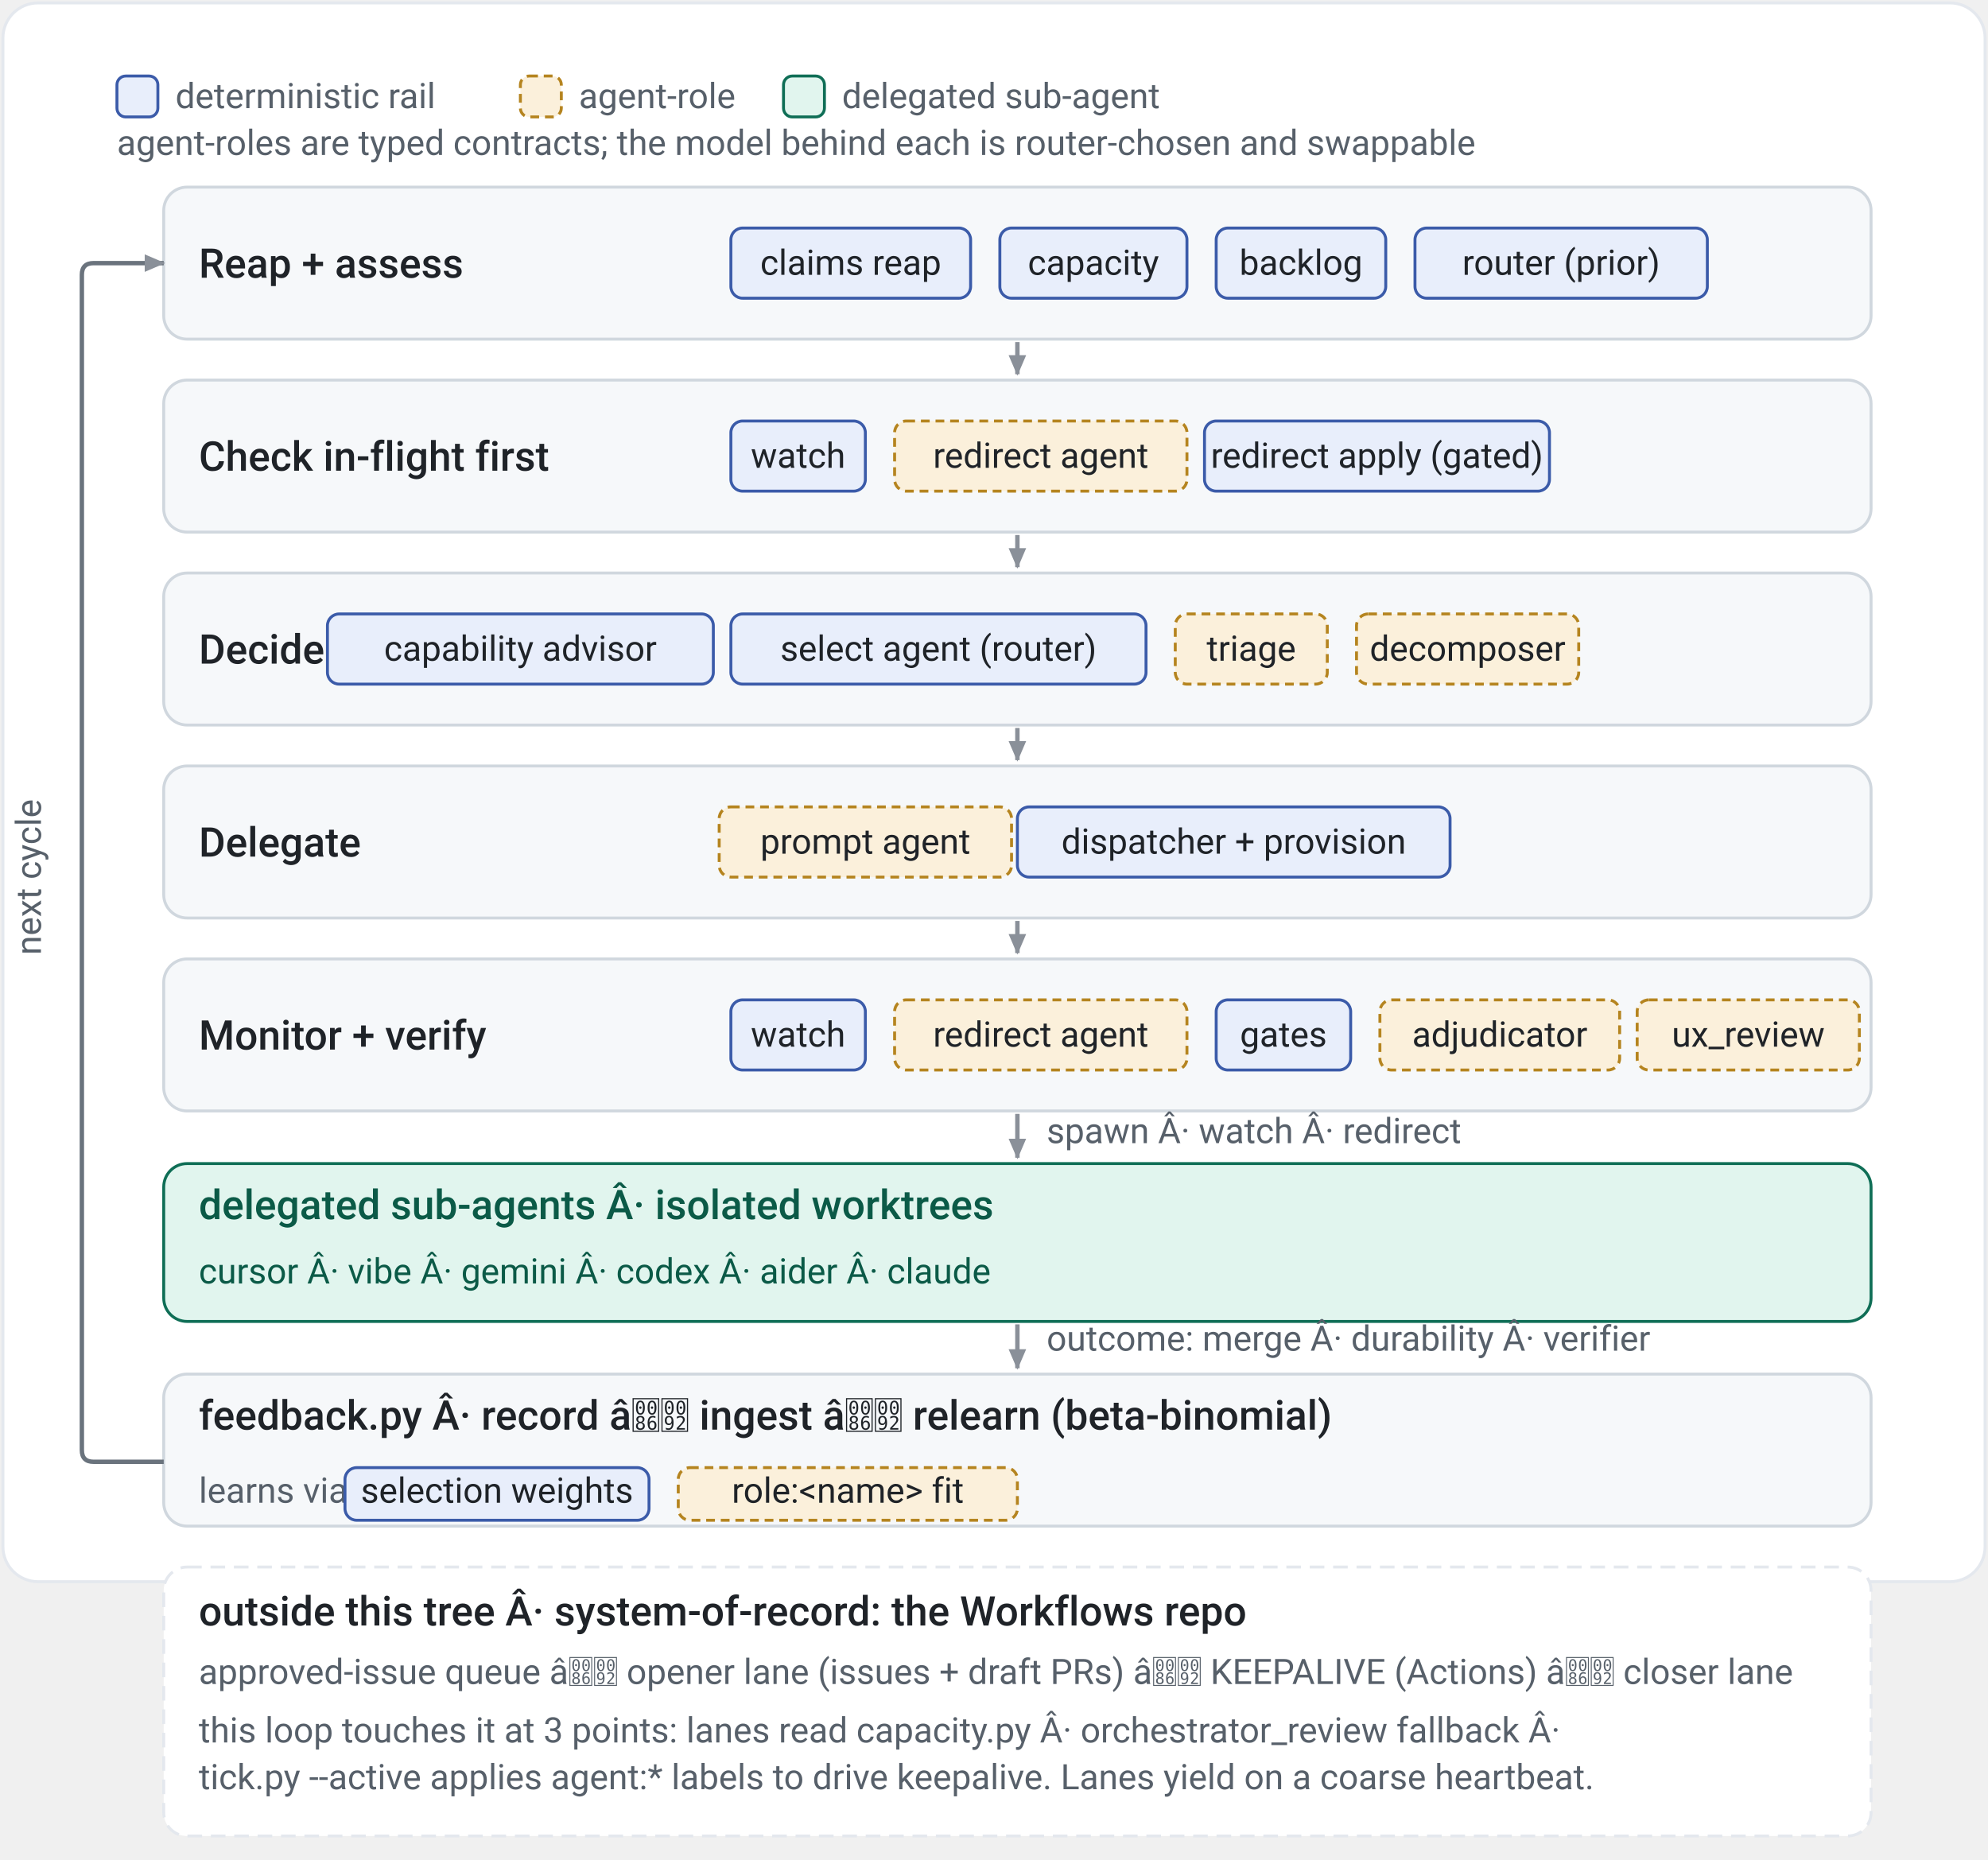
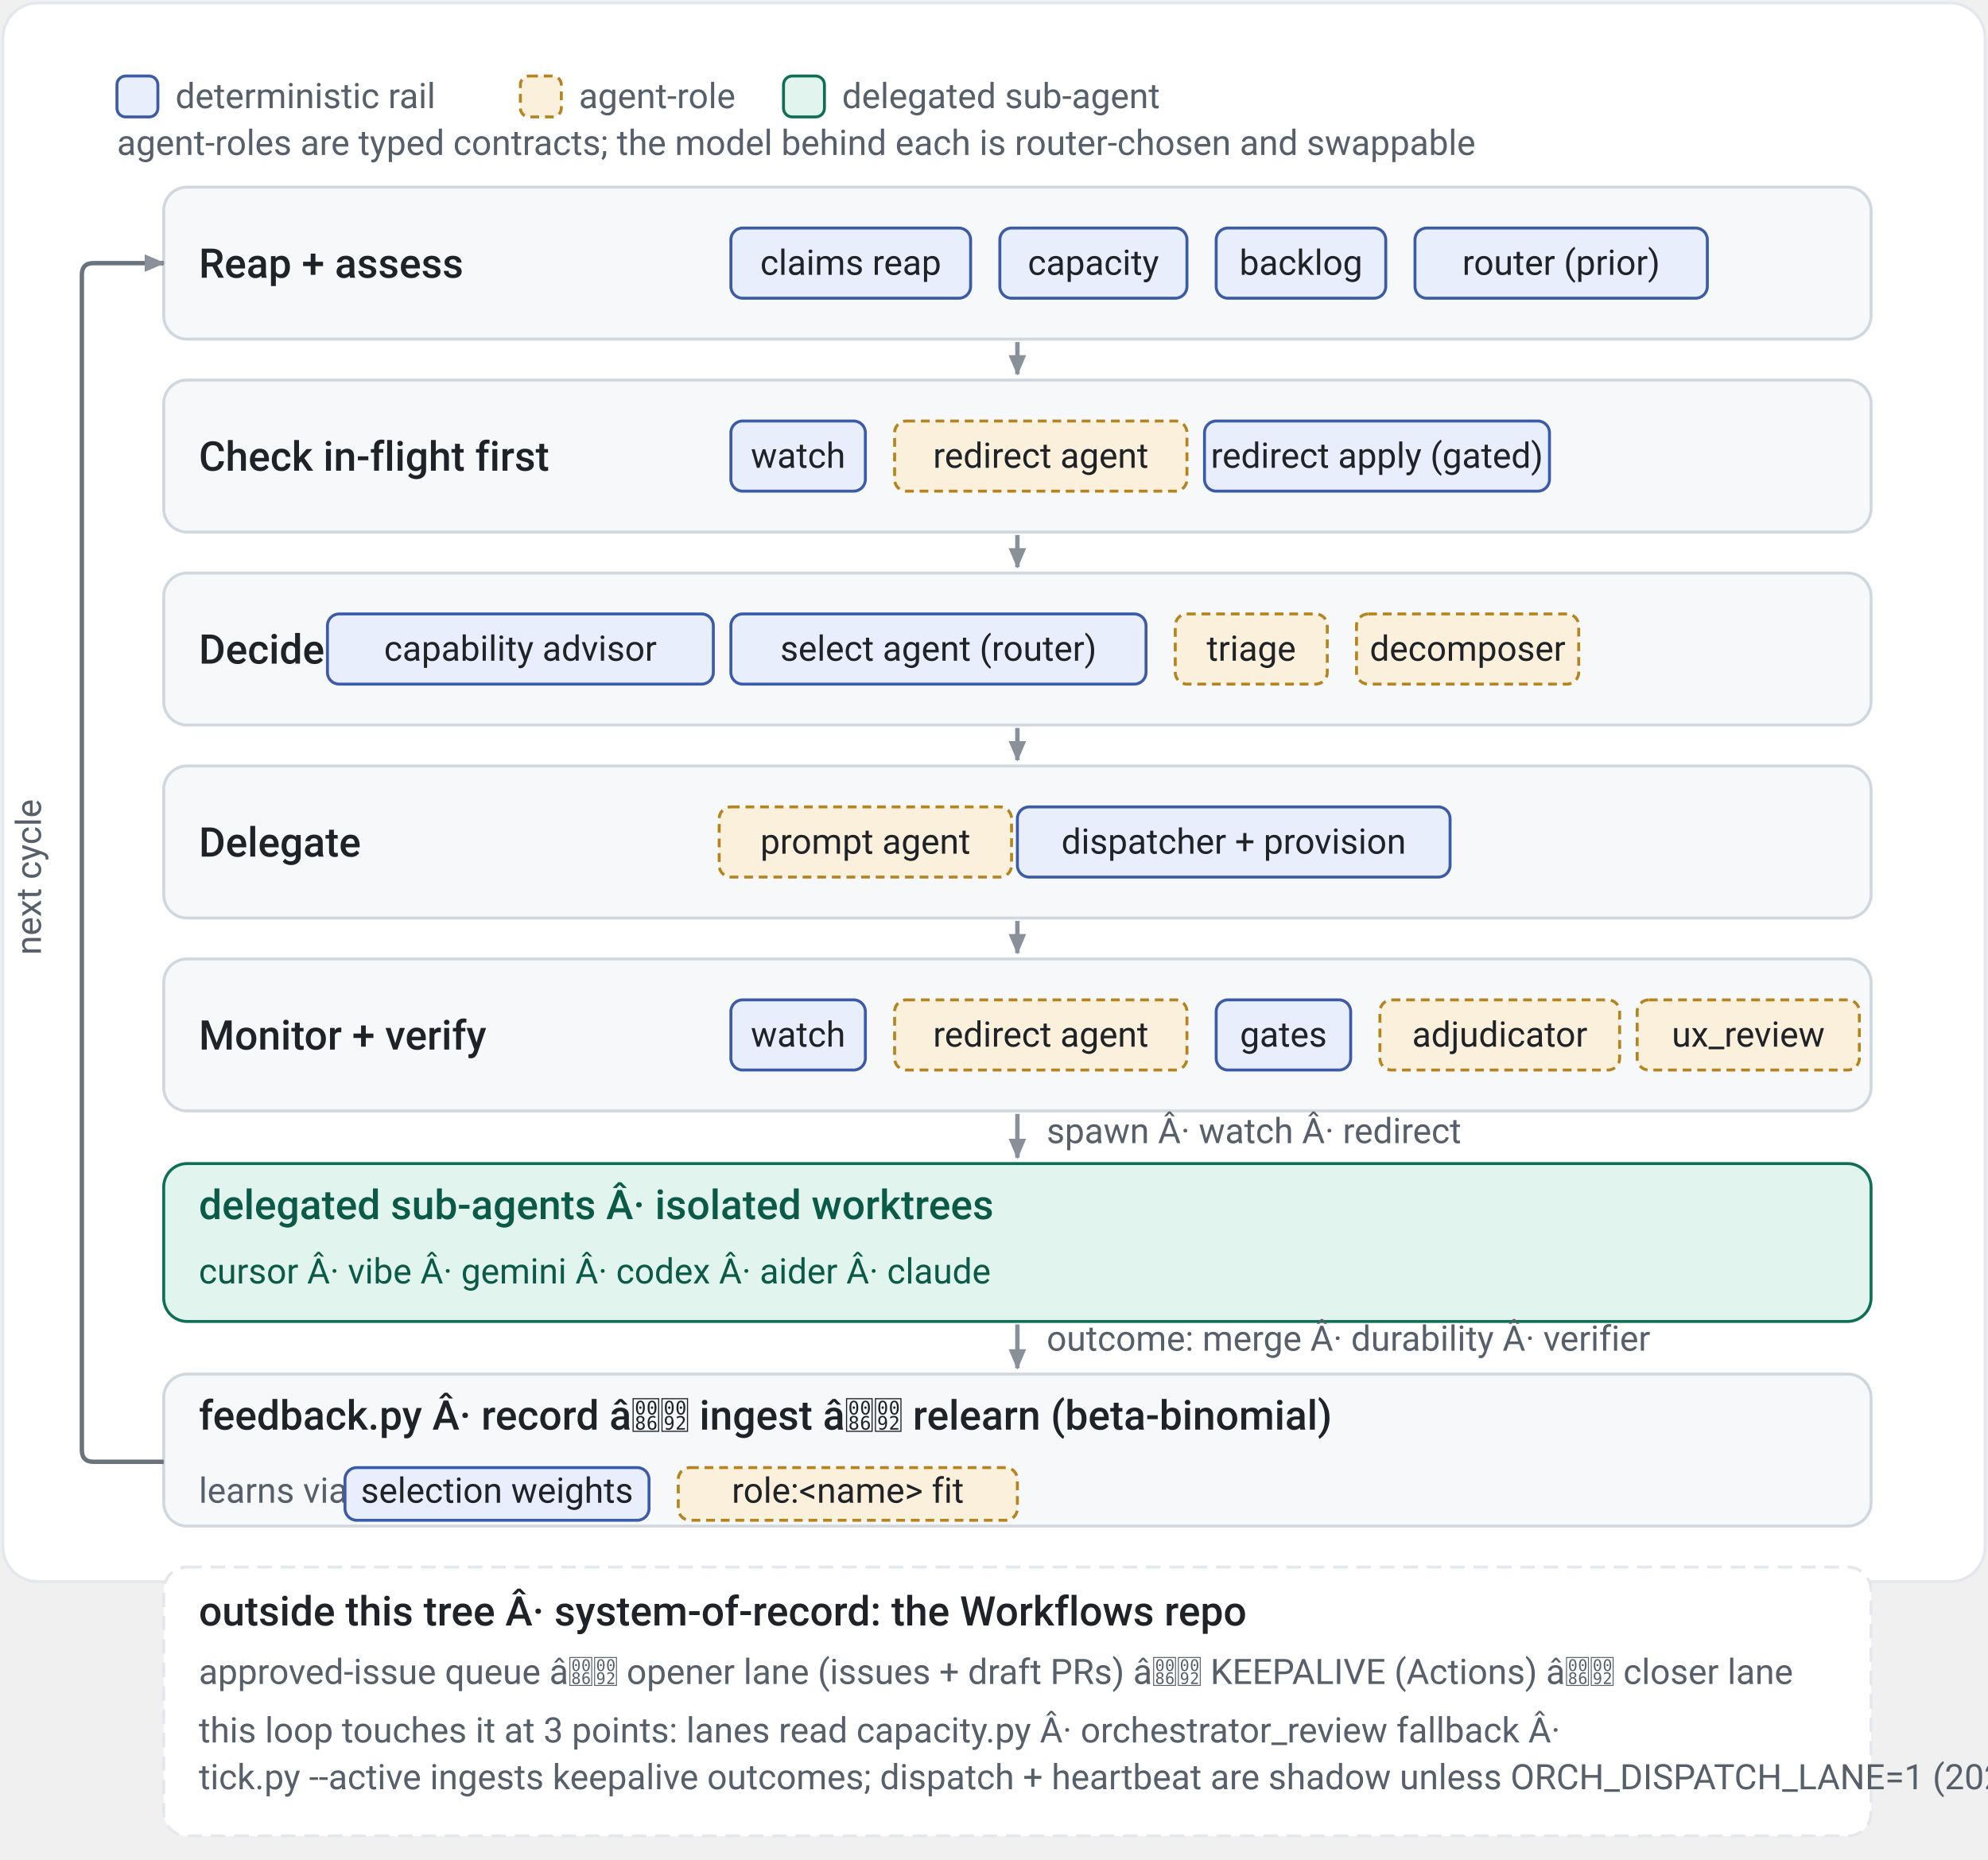
<svg xmlns="http://www.w3.org/2000/svg" width="680" viewBox="0 0 680 636" role="img">
  <style>
  .bg{fill:#ffffff;stroke:#e4e8ee;}
  .t,.th,.subhead{font:500 14px ui-sans-serif,system-ui,-apple-system,"Segoe UI",Roboto,sans-serif;fill:#1f2328;}
  .subhead{fill:#0b5a47;}
  .ts{font:400 12px ui-sans-serif,system-ui,-apple-system,"Segoe UI",Roboto,sans-serif;fill:#57606a;}
  .ct{font:400 12px ui-sans-serif,system-ui,-apple-system,"Segoe UI",Roboto,sans-serif;fill:#1f2328;}
  .ctsub{font:400 12px ui-sans-serif,system-ui,-apple-system,"Segoe UI",Roboto,sans-serif;fill:#0b5a47;}
  .stage{fill:#f6f8fa;stroke:#d0d7de;}
  .rail{fill:#e8eefb;stroke:#3b5ba9;}
  .role{fill:#fbf0db;stroke:#b5841f;stroke-dasharray:3 2;}
  .sub{fill:#e1f5ee;stroke:#0f6e56;}
  .arrow{stroke:#8a9099;stroke-width:1.5;fill:none;}
  .return{stroke:#6a737d;stroke-width:1.5;fill:none;}
</style>
  <defs>
    <marker id="ah" markerWidth="9" markerHeight="9" refX="6.5" refY="3" orient="auto" markerUnits="userSpaceOnUse">
      <path d="M0,0 L7,3 L0,6 Z" fill="#8a9099" />
    </marker>
  </defs>
  <rect class="bg" x="1" y="1" width="678" height="540" rx="12" />
  <rect class="rail" x="40" y="26" width="14" height="14" rx="3" />
  <text class="ts" x="60" y="37">deterministic rail</text>
  <rect class="role" x="178" y="26" width="14" height="14" rx="3" />
  <text class="ts" x="198" y="37">agent-role</text>
  <rect class="sub" x="268" y="26" width="14" height="14" rx="3" />
  <text class="ts" x="288" y="37">delegated sub-agent</text>
  <text class="ts" x="40" y="53">agent-roles are typed contracts; the model behind each is router-chosen and swappable</text>
  <rect class="stage" x="56" y="64" width="584" height="52" rx="8" />
  <text class="th" x="68" y="95">Reap + assess</text>
  <rect class="rail" x="250" y="78" width="82" height="24" rx="4" />
  <text class="ct" x="291" y="94" text-anchor="middle">claims reap</text>
  <rect class="rail" x="342" y="78" width="64" height="24" rx="4" />
  <text class="ct" x="374" y="94" text-anchor="middle">capacity</text>
  <rect class="rail" x="416" y="78" width="58" height="24" rx="4" />
  <text class="ct" x="445" y="94" text-anchor="middle">backlog</text>
  <rect class="rail" x="484" y="78" width="100" height="24" rx="4" />
  <text class="ct" x="534" y="94" text-anchor="middle">router (prior)</text>
  <rect class="stage" x="56" y="130" width="584" height="52" rx="8" />
  <text class="th" x="68" y="161">Check in-flight first</text>
  <rect class="rail" x="250" y="144" width="46" height="24" rx="4" />
  <text class="ct" x="273" y="160" text-anchor="middle">watch</text>
  <rect class="role" x="306" y="144" width="100" height="24" rx="4" />
  <text class="ct" x="356" y="160" text-anchor="middle">redirect agent</text>
  <rect class="rail" x="412" y="144" width="118" height="24" rx="4" />
  <text class="ct" x="471" y="160" text-anchor="middle">redirect apply (gated)</text>
  <rect class="stage" x="56" y="196" width="584" height="52" rx="8" />
  <text class="th" x="68" y="227">Decide</text>
  <rect class="rail" x="112" y="210" width="132" height="24" rx="4" />
  <text class="ct" x="178" y="226" text-anchor="middle">capability advisor</text>
  <rect class="rail" x="250" y="210" width="142" height="24" rx="4" />
  <text class="ct" x="321" y="226" text-anchor="middle">select agent (router)</text>
  <rect class="role" x="402" y="210" width="52" height="24" rx="4" />
  <text class="ct" x="428" y="226" text-anchor="middle">triage</text>
  <rect class="role" x="464" y="210" width="76" height="24" rx="4" />
  <text class="ct" x="502" y="226" text-anchor="middle">decomposer</text>
  <rect class="stage" x="56" y="262" width="584" height="52" rx="8" />
  <text class="th" x="68" y="293">Delegate</text>
  <rect class="role" x="246" y="276" width="100" height="24" rx="4" />
  <text class="ct" x="296" y="292" text-anchor="middle">prompt agent</text>
  <rect class="rail" x="348" y="276" width="148" height="24" rx="4" />
  <text class="ct" x="422" y="292" text-anchor="middle">dispatcher + provision</text>
  <rect class="stage" x="56" y="328" width="584" height="52" rx="8" />
  <text class="th" x="68" y="359">Monitor + verify</text>
  <rect class="rail" x="250" y="342" width="46" height="24" rx="4" />
  <text class="ct" x="273" y="358" text-anchor="middle">watch</text>
  <rect class="role" x="306" y="342" width="100" height="24" rx="4" />
  <text class="ct" x="356" y="358" text-anchor="middle">redirect agent</text>
  <rect class="rail" x="416" y="342" width="46" height="24" rx="4" />
  <text class="ct" x="439" y="358" text-anchor="middle">gates</text>
  <rect class="role" x="472" y="342" width="82" height="24" rx="4" />
  <text class="ct" x="513" y="358" text-anchor="middle">adjudicator</text>
  <rect class="role" x="560" y="342" width="76" height="24" rx="4" />
  <text class="ct" x="598" y="358" text-anchor="middle">ux_review</text>
  <line class="arrow" x1="348" y1="117" x2="348" y2="128" marker-end="url(#ah)" />
  <line class="arrow" x1="348" y1="183" x2="348" y2="194" marker-end="url(#ah)" />
  <line class="arrow" x1="348" y1="249" x2="348" y2="260" marker-end="url(#ah)" />
  <line class="arrow" x1="348" y1="315" x2="348" y2="326" marker-end="url(#ah)" />
  <line class="arrow" x1="348" y1="381" x2="348" y2="396" marker-end="url(#ah)" />
  <text class="ts" x="358" y="391">spawn Â· watch Â· redirect</text>
  <rect class="sub" x="56" y="398" width="584" height="54" rx="8" />
  <text class="subhead" x="68" y="417">delegated sub-agents Â· isolated worktrees</text>
  <text class="ctsub" x="68" y="439">cursor Â· vibe Â· gemini Â· codex Â· aider Â· claude</text>
  <line class="arrow" x1="348" y1="453" x2="348" y2="468" marker-end="url(#ah)" />
  <text class="ts" x="358" y="462">outcome: merge Â· durability Â· verifier</text>
  <rect class="stage" x="56" y="470" width="584" height="52" rx="8" />
  <text class="th" x="68" y="489">feedback.py Â· record â ingest â relearn (beta-binomial)</text>
  <text class="ts" x="68" y="514">learns via outcomes:</text>
  <rect class="rail" x="118" y="502" width="104" height="18" rx="4" />
  <text class="ct" x="170" y="514" text-anchor="middle">selection weights</text>
  <rect class="role" x="232" y="502" width="116" height="18" rx="4" />
  <text class="ct" x="290" y="514" text-anchor="middle">role:&lt;name&gt; fit</text>
  <path class="return" d="M56,500 L32,500 Q28,500 28,496 L28,94 Q28,90 32,90 L56,90" marker-end="url(#ah)" />
  <text class="ts" x="14" y="300" text-anchor="middle" transform="rotate(-90 14 300)">next cycle</text>
  <rect class="bg" x="56" y="536" width="584" height="92" rx="8" stroke-dasharray="5 3" />
  <text class="th" x="68" y="556">outside this tree Â· system-of-record: the Workflows repo</text>
  <text class="ts" x="68" y="576">approved-issue queue â opener lane (issues + draft PRs) â KEEPALIVE (Actions) â closer lane</text>
  <text class="ts" x="68" y="596">this loop touches it at 3 points: lanes read capacity.py Â· orchestrator_review fallback Â·</text>
-   <text class="ts" x="68" y="612">tick.py --active applies agent:* labels to drive keepalive. Lanes yield on a coarse heartbeat.</text>
+   <text class="ts" x="68" y="612">tick.py --active ingests keepalive outcomes; dispatch + heartbeat are shadow unless ORCH_DISPATCH_LANE=1 (2026-09-03).</text>
</svg>
